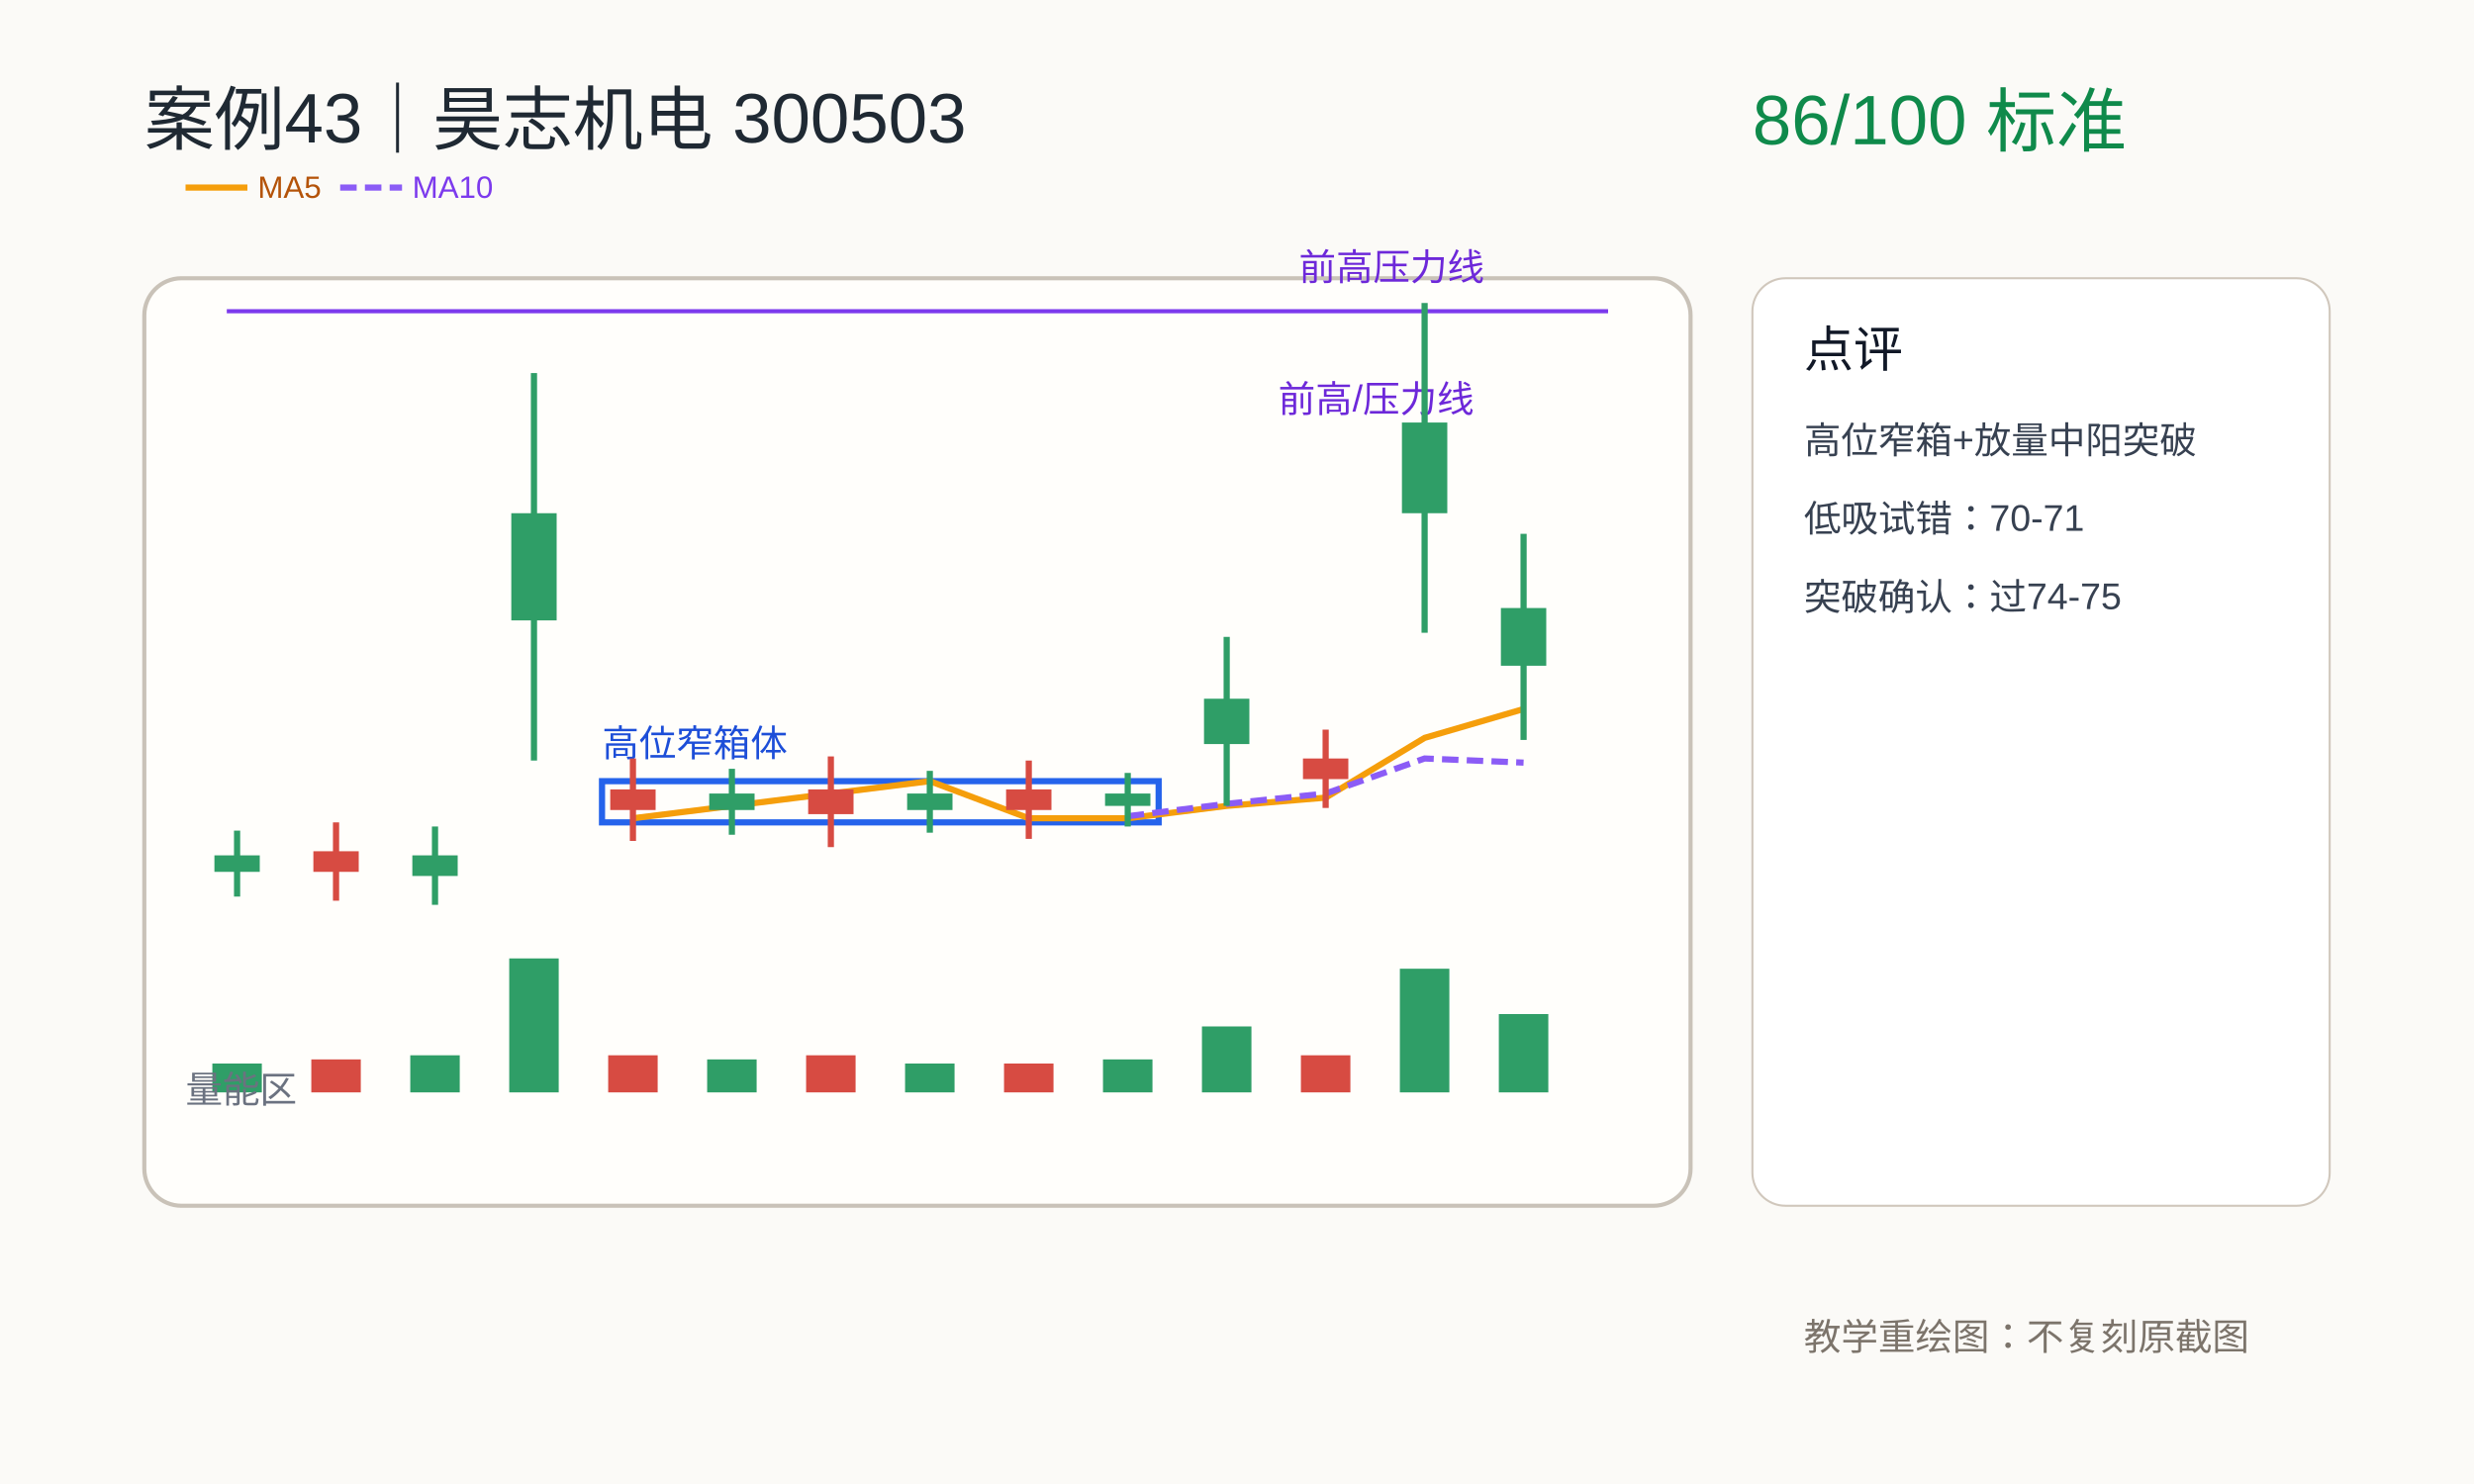
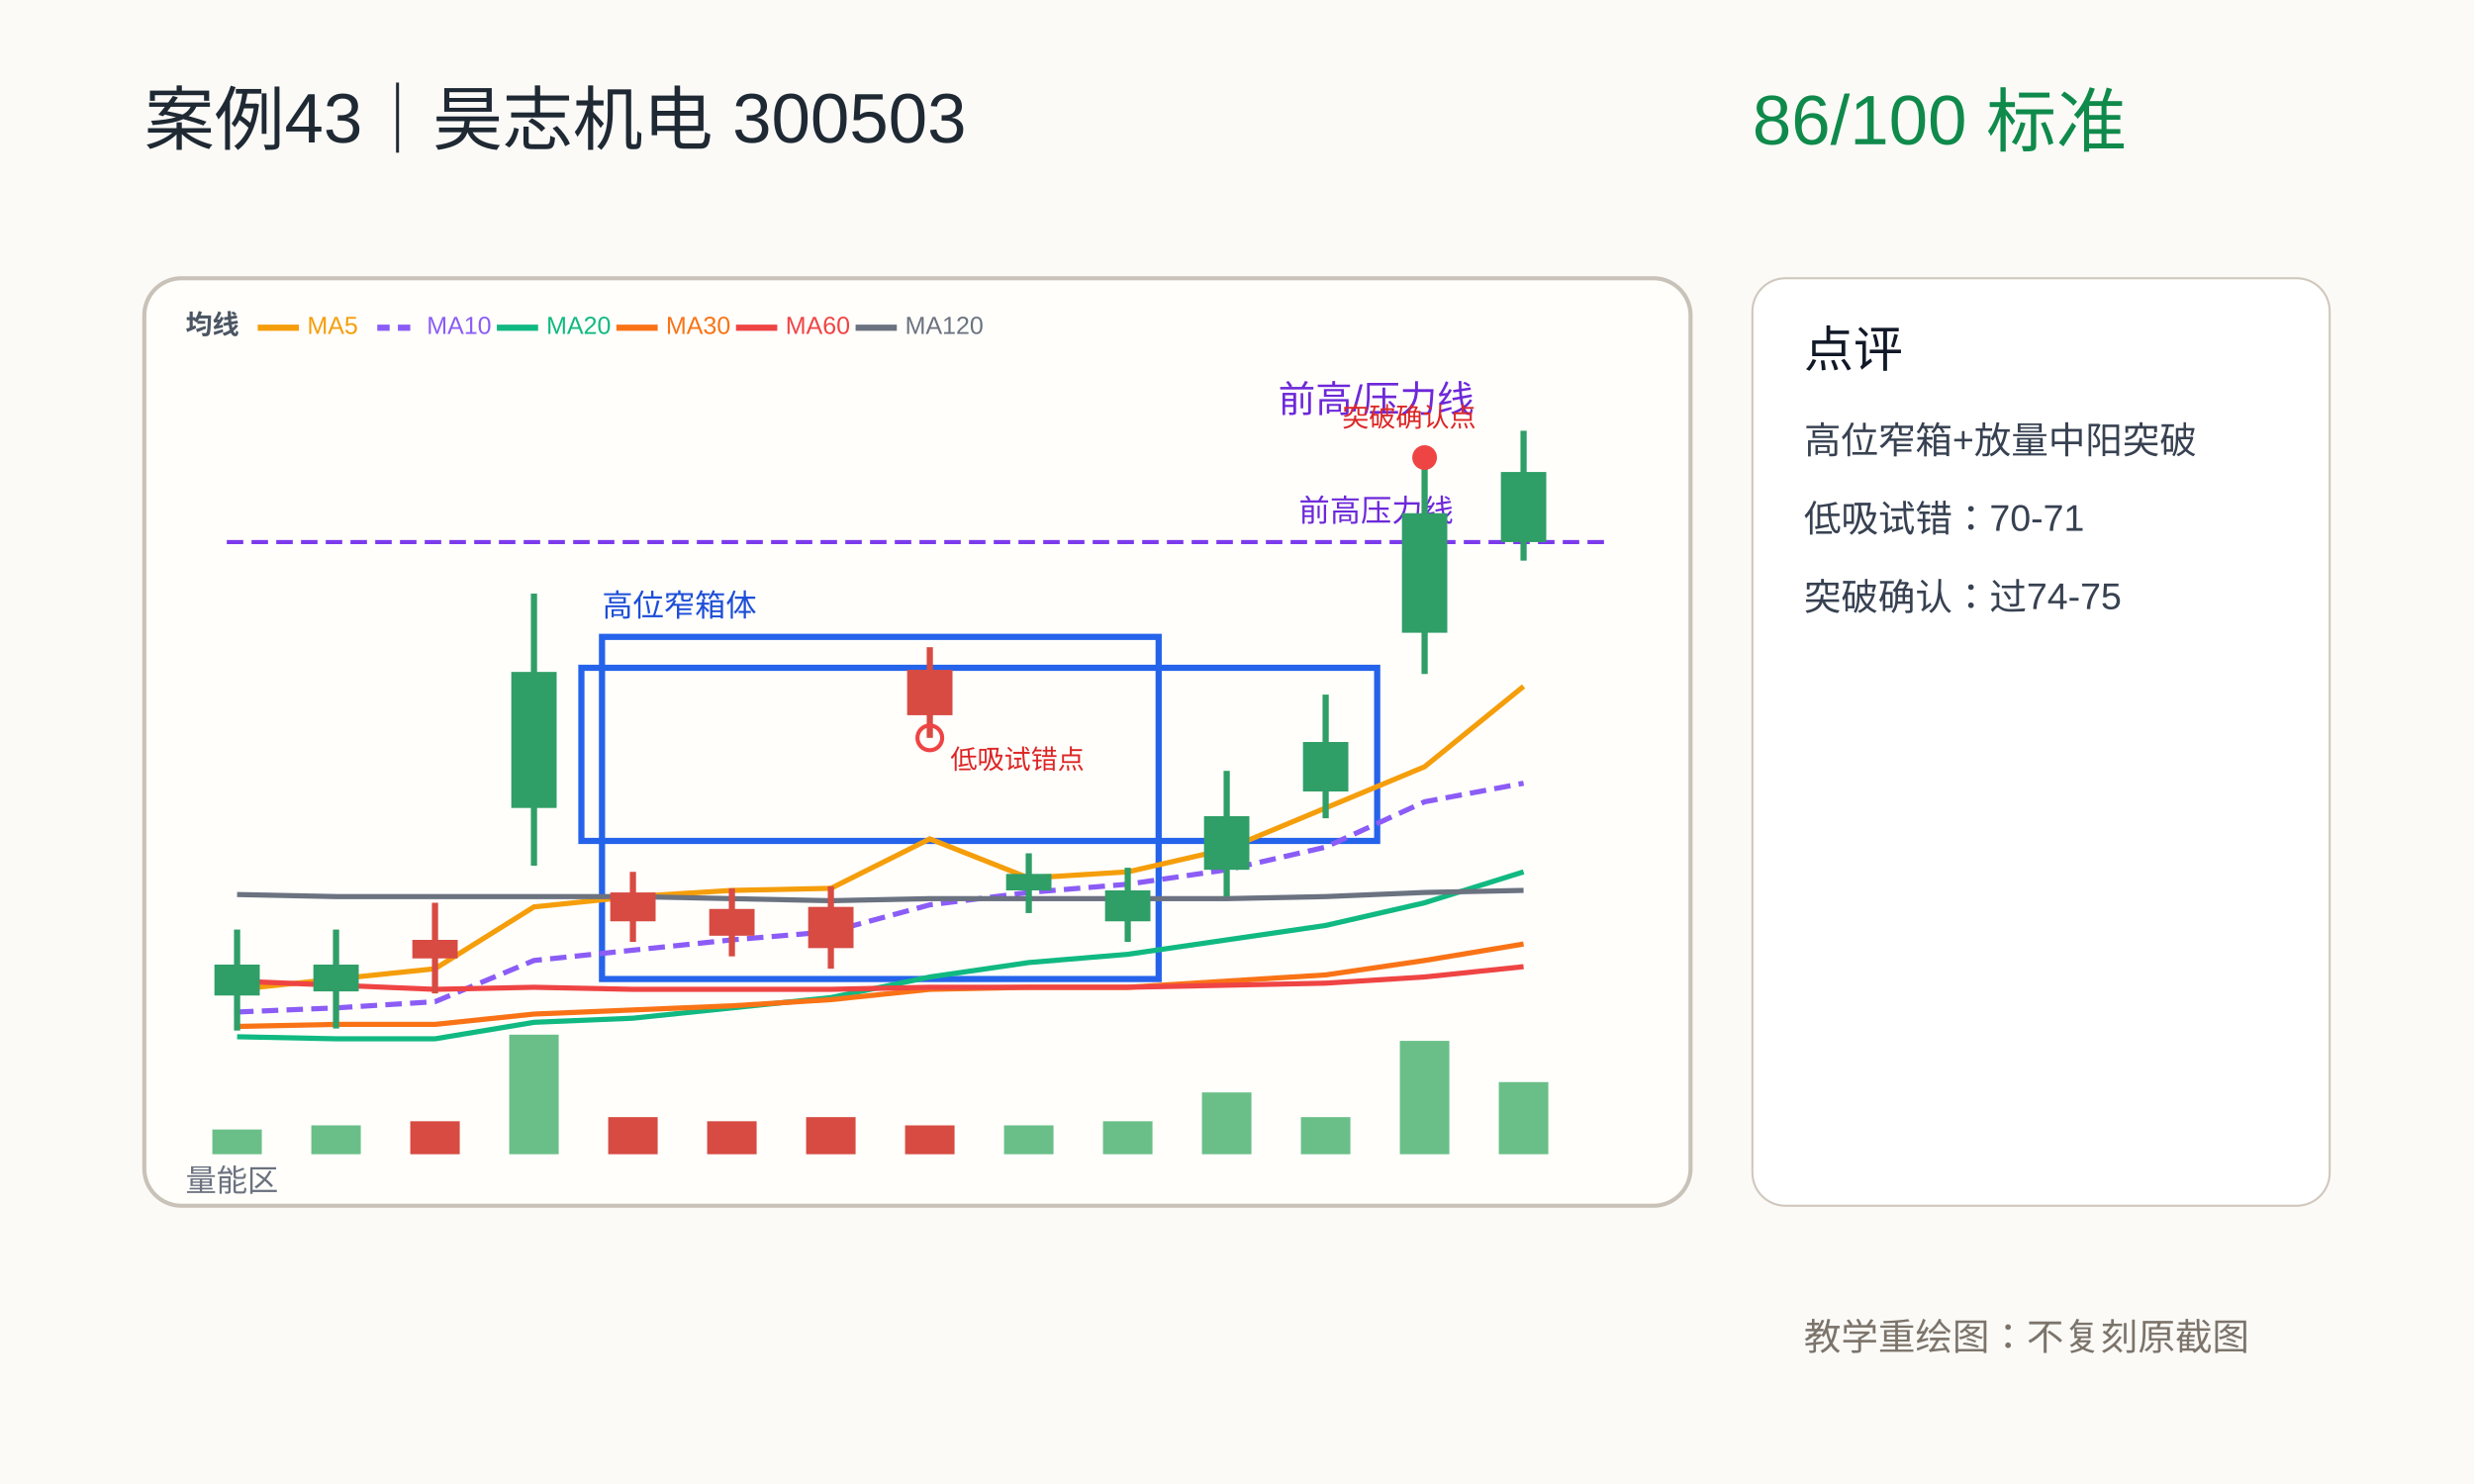
<svg xmlns="http://www.w3.org/2000/svg" width="1200" height="720" viewBox="0 0 1200 720">
  <rect width="1200" height="720" fill="#fbfaf7" />
  <rect x="70" y="135" width="750" height="450" rx="18" fill="#fffefb" stroke="#c9c2b8" stroke-width="2" />
  <text x="70" y="70" font-size="34" font-family="PingFang SC, Arial" fill="#1f2933">案例43｜昊志机电 300503</text>
  <text x="850" y="70" font-size="34" font-family="PingFang SC, Arial" fill="#0f8a4b">86/100  标准</text>
  <text x="620" y="200" font-size="18" font-family="PingFang SC, Arial" fill="#6d28d9">前高/压力线</text>
-   <line x1="110" y1="151" x2="780" y2="151" stroke="#7c3aed" stroke-width="2" />
-   <text x="630" y="136" font-size="18" font-family="PingFang SC, Arial" fill="#6d28d9">前高压力线</text>
-   <rect x="292" y="379" width="270" height="20" fill="none" stroke="#2563eb" stroke-width="3" />
-   <text x="292" y="367" font-size="18" font-family="PingFang SC, Arial" fill="#1d4ed8">高位窄箱体</text>
-   <polyline points="307,397 355,391 403,385 451,379 499,397 547,397 595,391 643,387 691,358 739,344" fill="none" stroke="#f59e0b" stroke-width="3" />
-   <polyline points="547,396 595,390 643,385 691,368 739,370" fill="none" stroke="#8b5cf6" stroke-width="3" stroke-dasharray="8,4" />
-   <line x1="90" y1="91" x2="120" y2="91" stroke="#f59e0b" stroke-width="3" />
-   <text x="125" y="96" font-size="15" font-family="PingFang SC, Arial" fill="#b45309">MA5</text>
-   <line x1="165" y1="91" x2="195" y2="91" stroke="#8b5cf6" stroke-width="3" stroke-dasharray="8,4" />
-   <text x="200" y="96" font-size="15" font-family="PingFang SC, Arial" fill="#7c3aed">MA10</text>
-   <line x1="115" y1="403" x2="115" y2="435" stroke="#2f9e67" stroke-width="3" />
-   <rect x="104" y="415" width="22" height="8" fill="#2f9e67" />
-   <line x1="163" y1="399" x2="163" y2="437" stroke="#d74b42" stroke-width="3" />
-   <rect x="152" y="413" width="22" height="10" fill="#d74b42" />
-   <line x1="211" y1="401" x2="211" y2="439" stroke="#2f9e67" stroke-width="3" />
-   <rect x="200" y="415" width="22" height="10" fill="#2f9e67" />
-   <line x1="259" y1="181" x2="259" y2="369" stroke="#2f9e67" stroke-width="3" />
-   <rect x="248" y="249" width="22" height="52" fill="#2f9e67" />
-   <line x1="307" y1="368" x2="307" y2="408" stroke="#d74b42" stroke-width="3" />
-   <rect x="296" y="383" width="22" height="10" fill="#d74b42" />
-   <line x1="355" y1="373" x2="355" y2="405" stroke="#2f9e67" stroke-width="3" />
-   <rect x="344" y="385" width="22" height="8" fill="#2f9e67" />
-   <line x1="403" y1="367" x2="403" y2="411" stroke="#d74b42" stroke-width="3" />
-   <rect x="392" y="383" width="22" height="12" fill="#d74b42" />
-   <line x1="451" y1="374" x2="451" y2="404" stroke="#2f9e67" stroke-width="3" />
-   <rect x="440" y="385" width="22" height="8" fill="#2f9e67" />
-   <line x1="499" y1="369" x2="499" y2="407" stroke="#d74b42" stroke-width="3" />
-   <rect x="488" y="383" width="22" height="10" fill="#d74b42" />
-   <line x1="547" y1="375" x2="547" y2="401" stroke="#2f9e67" stroke-width="3" />
-   <rect x="536" y="385" width="22" height="6" fill="#2f9e67" />
-   <line x1="595" y1="309" x2="595" y2="391" stroke="#2f9e67" stroke-width="3" />
-   <rect x="584" y="339" width="22" height="22" fill="#2f9e67" />
-   <line x1="643" y1="354" x2="643" y2="392" stroke="#d74b42" stroke-width="3" />
-   <rect x="632" y="368" width="22" height="10" fill="#d74b42" />
-   <line x1="691" y1="147" x2="691" y2="307" stroke="#2f9e67" stroke-width="3" />
-   <rect x="680" y="205" width="22" height="44" fill="#2f9e67" />
-   <line x1="739" y1="259" x2="739" y2="359" stroke="#2f9e67" stroke-width="3" />
-   <rect x="728" y="295" width="22" height="28" fill="#2f9e67" />
-   <rect x="103" y="516" width="24" height="14" fill="#2f9e67" />
-   <rect x="151" y="514" width="24" height="16" fill="#d74b42" />
-   <rect x="199" y="512" width="24" height="18" fill="#2f9e67" />
-   <rect x="247" y="465" width="24" height="65" fill="#2f9e67" />
-   <rect x="295" y="512" width="24" height="18" fill="#d74b42" />
-   <rect x="343" y="514" width="24" height="16" fill="#2f9e67" />
-   <rect x="391" y="512" width="24" height="18" fill="#d74b42" />
-   <rect x="439" y="516" width="24" height="14" fill="#2f9e67" />
-   <rect x="487" y="516" width="24" height="14" fill="#d74b42" />
-   <rect x="535" y="514" width="24" height="16" fill="#2f9e67" />
-   <rect x="583" y="498" width="24" height="32" fill="#2f9e67" />
-   <rect x="631" y="512" width="24" height="18" fill="#d74b42" />
-   <rect x="679" y="470" width="24" height="60" fill="#2f9e67" />
-   <rect x="727" y="492" width="24" height="38" fill="#2f9e67" />
-   <text x="90" y="535" font-size="18" font-family="PingFang SC, Arial" fill="#6b7280">量能区</text>
+   <rect x="282" y="324" width="386" height="84" fill="none" stroke="#2563eb" stroke-width="3" />
+   <text x="90" y="162" font-size="13" font-family="PingFang SC, Arial" fill="#4b5563" font-weight="bold">均线</text>
+   <line x1="125" y1="159" x2="145" y2="159" stroke="#f59e0b" stroke-width="3" />
+   <text x="149" y="162" font-size="12" font-family="PingFang SC, Arial" fill="#f59e0b">MA5</text>
+   <line x1="183" y1="159" x2="203" y2="159" stroke="#8b5cf6" stroke-width="3" stroke-dasharray="6,4" />
+   <text x="207" y="162" font-size="12" font-family="PingFang SC, Arial" fill="#8b5cf6">MA10</text>
+   <line x1="241" y1="159" x2="261" y2="159" stroke="#10b981" stroke-width="3" />
+   <text x="265" y="162" font-size="12" font-family="PingFang SC, Arial" fill="#10b981">MA20</text>
+   <line x1="299" y1="159" x2="319" y2="159" stroke="#f97316" stroke-width="3" />
+   <text x="323" y="162" font-size="12" font-family="PingFang SC, Arial" fill="#f97316">MA30</text>
+   <line x1="357" y1="159" x2="377" y2="159" stroke="#ef4444" stroke-width="3" />
+   <text x="381" y="162" font-size="12" font-family="PingFang SC, Arial" fill="#ef4444">MA60</text>
+   <line x1="415" y1="159" x2="435" y2="159" stroke="#6b7280" stroke-width="3" />
+   <text x="439" y="162" font-size="12" font-family="PingFang SC, Arial" fill="#6b7280">MA120</text>
+   <line x1="110" y1="263" x2="780" y2="263" stroke="#7c3aed" stroke-width="2" stroke-dasharray="8,4" />
+   <text x="630" y="253" font-size="15" font-family="PingFang SC, Arial" fill="#6d28d9">前高压力线</text>
+   <rect x="292" y="309" width="270" height="166" fill="none" stroke="#2563eb" stroke-width="3" />
+   <text x="292" y="299" font-size="15" font-family="PingFang SC, Arial" fill="#1d4ed8">高位窄箱体</text>
+   <polyline points="115,480 163,475 211,470 259,440 307,435 355,432 403,431 451,407 499,426 547,423 595,412 643,392 691,372 739,333" fill="none" stroke="#f59e0b" stroke-width="2.5" />
+   <polyline points="115,491 163,489 211,486 259,466 307,461 355,456 403,452 451,439 499,433 547,429 595,422 643,411 691,389 739,380" fill="none" stroke="#8b5cf6" stroke-width="2.5" stroke-dasharray="8,4" />
+   <polyline points="115,503 163,504 211,504 259,496 307,494 355,489 403,484 451,474 499,467 547,463 595,456 643,449 691,438 739,423" fill="none" stroke="#10b981" stroke-width="2.5" />
+   <polyline points="115,498 163,497 211,497 259,492 307,490 355,488 403,485 451,480 499,479 547,479 595,476 643,473 691,466 739,458" fill="none" stroke="#f97316" stroke-width="2.5" />
+   <polyline points="115,476 163,478 211,480 259,479 307,480 355,480 403,480 451,479 499,479 547,479 595,478 643,477 691,474 739,469" fill="none" stroke="#ef4444" stroke-width="2.5" />
+   <polyline points="115,434 163,435 211,435 259,435 307,435 355,436 403,437 451,436 499,436 547,436 595,436 643,435 691,433 739,432" fill="none" stroke="#6b7280" stroke-width="2.5" />
+   <line x1="115" y1="451" x2="115" y2="500" stroke="#2f9e67" stroke-width="3" />
+   <rect x="104" y="468" width="22" height="15" fill="#2f9e67" />
+   <line x1="163" y1="451" x2="163" y2="499" stroke="#2f9e67" stroke-width="3" />
+   <rect x="152" y="468" width="22" height="13" fill="#2f9e67" />
+   <line x1="211" y1="438" x2="211" y2="482" stroke="#d74b42" stroke-width="3" />
+   <rect x="200" y="456" width="22" height="9" fill="#d74b42" />
+   <line x1="259" y1="288" x2="259" y2="420" stroke="#2f9e67" stroke-width="3" />
+   <rect x="248" y="326" width="22" height="66" fill="#2f9e67" />
+   <line x1="307" y1="423" x2="307" y2="457" stroke="#d74b42" stroke-width="3" />
+   <rect x="296" y="433" width="22" height="14" fill="#d74b42" />
+   <line x1="355" y1="431" x2="355" y2="464" stroke="#d74b42" stroke-width="3" />
+   <rect x="344" y="441" width="22" height="13" fill="#d74b42" />
+   <line x1="403" y1="430" x2="403" y2="470" stroke="#d74b42" stroke-width="3" />
+   <rect x="392" y="440" width="22" height="20" fill="#d74b42" />
+   <line x1="451" y1="314" x2="451" y2="358" stroke="#d74b42" stroke-width="3" />
+   <rect x="440" y="325" width="22" height="22" fill="#d74b42" />
+   <line x1="499" y1="414" x2="499" y2="443" stroke="#2f9e67" stroke-width="3" />
+   <rect x="488" y="424" width="22" height="8" fill="#2f9e67" />
+   <line x1="547" y1="421" x2="547" y2="457" stroke="#2f9e67" stroke-width="3" />
+   <rect x="536" y="432" width="22" height="15" fill="#2f9e67" />
+   <line x1="595" y1="374" x2="595" y2="435" stroke="#2f9e67" stroke-width="3" />
+   <rect x="584" y="396" width="22" height="26" fill="#2f9e67" />
+   <line x1="643" y1="337" x2="643" y2="397" stroke="#2f9e67" stroke-width="3" />
+   <rect x="632" y="360" width="22" height="24" fill="#2f9e67" />
+   <line x1="691" y1="222" x2="691" y2="327" stroke="#2f9e67" stroke-width="3" />
+   <rect x="680" y="249" width="22" height="58" fill="#2f9e67" />
+   <line x1="739" y1="209" x2="739" y2="272" stroke="#2f9e67" stroke-width="3" />
+   <rect x="728" y="229" width="22" height="34" fill="#2f9e67" />
+   <rect x="103" y="548" width="24" height="12" fill="#6abf88" />
+   <rect x="151" y="546" width="24" height="14" fill="#6abf88" />
+   <rect x="199" y="544" width="24" height="16" fill="#d74b42" />
+   <rect x="247" y="502" width="24" height="58" fill="#6abf88" />
+   <rect x="295" y="542" width="24" height="18" fill="#d74b42" />
+   <rect x="343" y="544" width="24" height="16" fill="#d74b42" />
+   <rect x="391" y="542" width="24" height="18" fill="#d74b42" />
+   <rect x="439" y="546" width="24" height="14" fill="#d74b42" />
+   <rect x="487" y="546" width="24" height="14" fill="#6abf88" />
+   <rect x="535" y="544" width="24" height="16" fill="#6abf88" />
+   <rect x="583" y="530" width="24" height="30" fill="#6abf88" />
+   <rect x="631" y="542" width="24" height="18" fill="#6abf88" />
+   <rect x="679" y="505" width="24" height="55" fill="#6abf88" />
+   <rect x="727" y="525" width="24" height="35" fill="#6abf88" />
+   <text x="90" y="578" font-size="15" font-family="PingFang SC, Arial" fill="#6b7280">量能区</text>
+   <circle cx="451" cy="358" r="6" fill="none" stroke="#ef4444" stroke-width="2" />
+   <text x="461" y="373" font-size="13" font-family="PingFang SC, Arial" fill="#dc2626">低吸试错点</text>
+   <circle cx="691" cy="222" r="6" fill="#ef4444" stroke="none" />
+   <text x="651" y="207" font-size="13" font-family="PingFang SC, Arial" fill="#dc2626">突破确认点</text>
  <rect x="850" y="135" width="280" height="450" rx="16" fill="#ffffff" stroke="#d0c7bc" />
  <text x="875" y="178" font-size="24" font-family="PingFang SC, Arial" fill="#111827">点评</text>
  <text x="875" y="220" font-size="18" font-family="PingFang SC, Arial" fill="#374151">高位窄箱+放量中阳突破</text>
  <text x="875" y="258" font-size="18" font-family="PingFang SC, Arial" fill="#374151">低吸试错：70-71</text>
  <text x="875" y="296" font-size="18" font-family="PingFang SC, Arial" fill="#374151">突破确认：过74-75</text>
  <text x="875" y="655" font-size="18" font-family="PingFang SC, Arial" fill="#7c746b">教学重绘图：不复刻原截图</text>
</svg>
